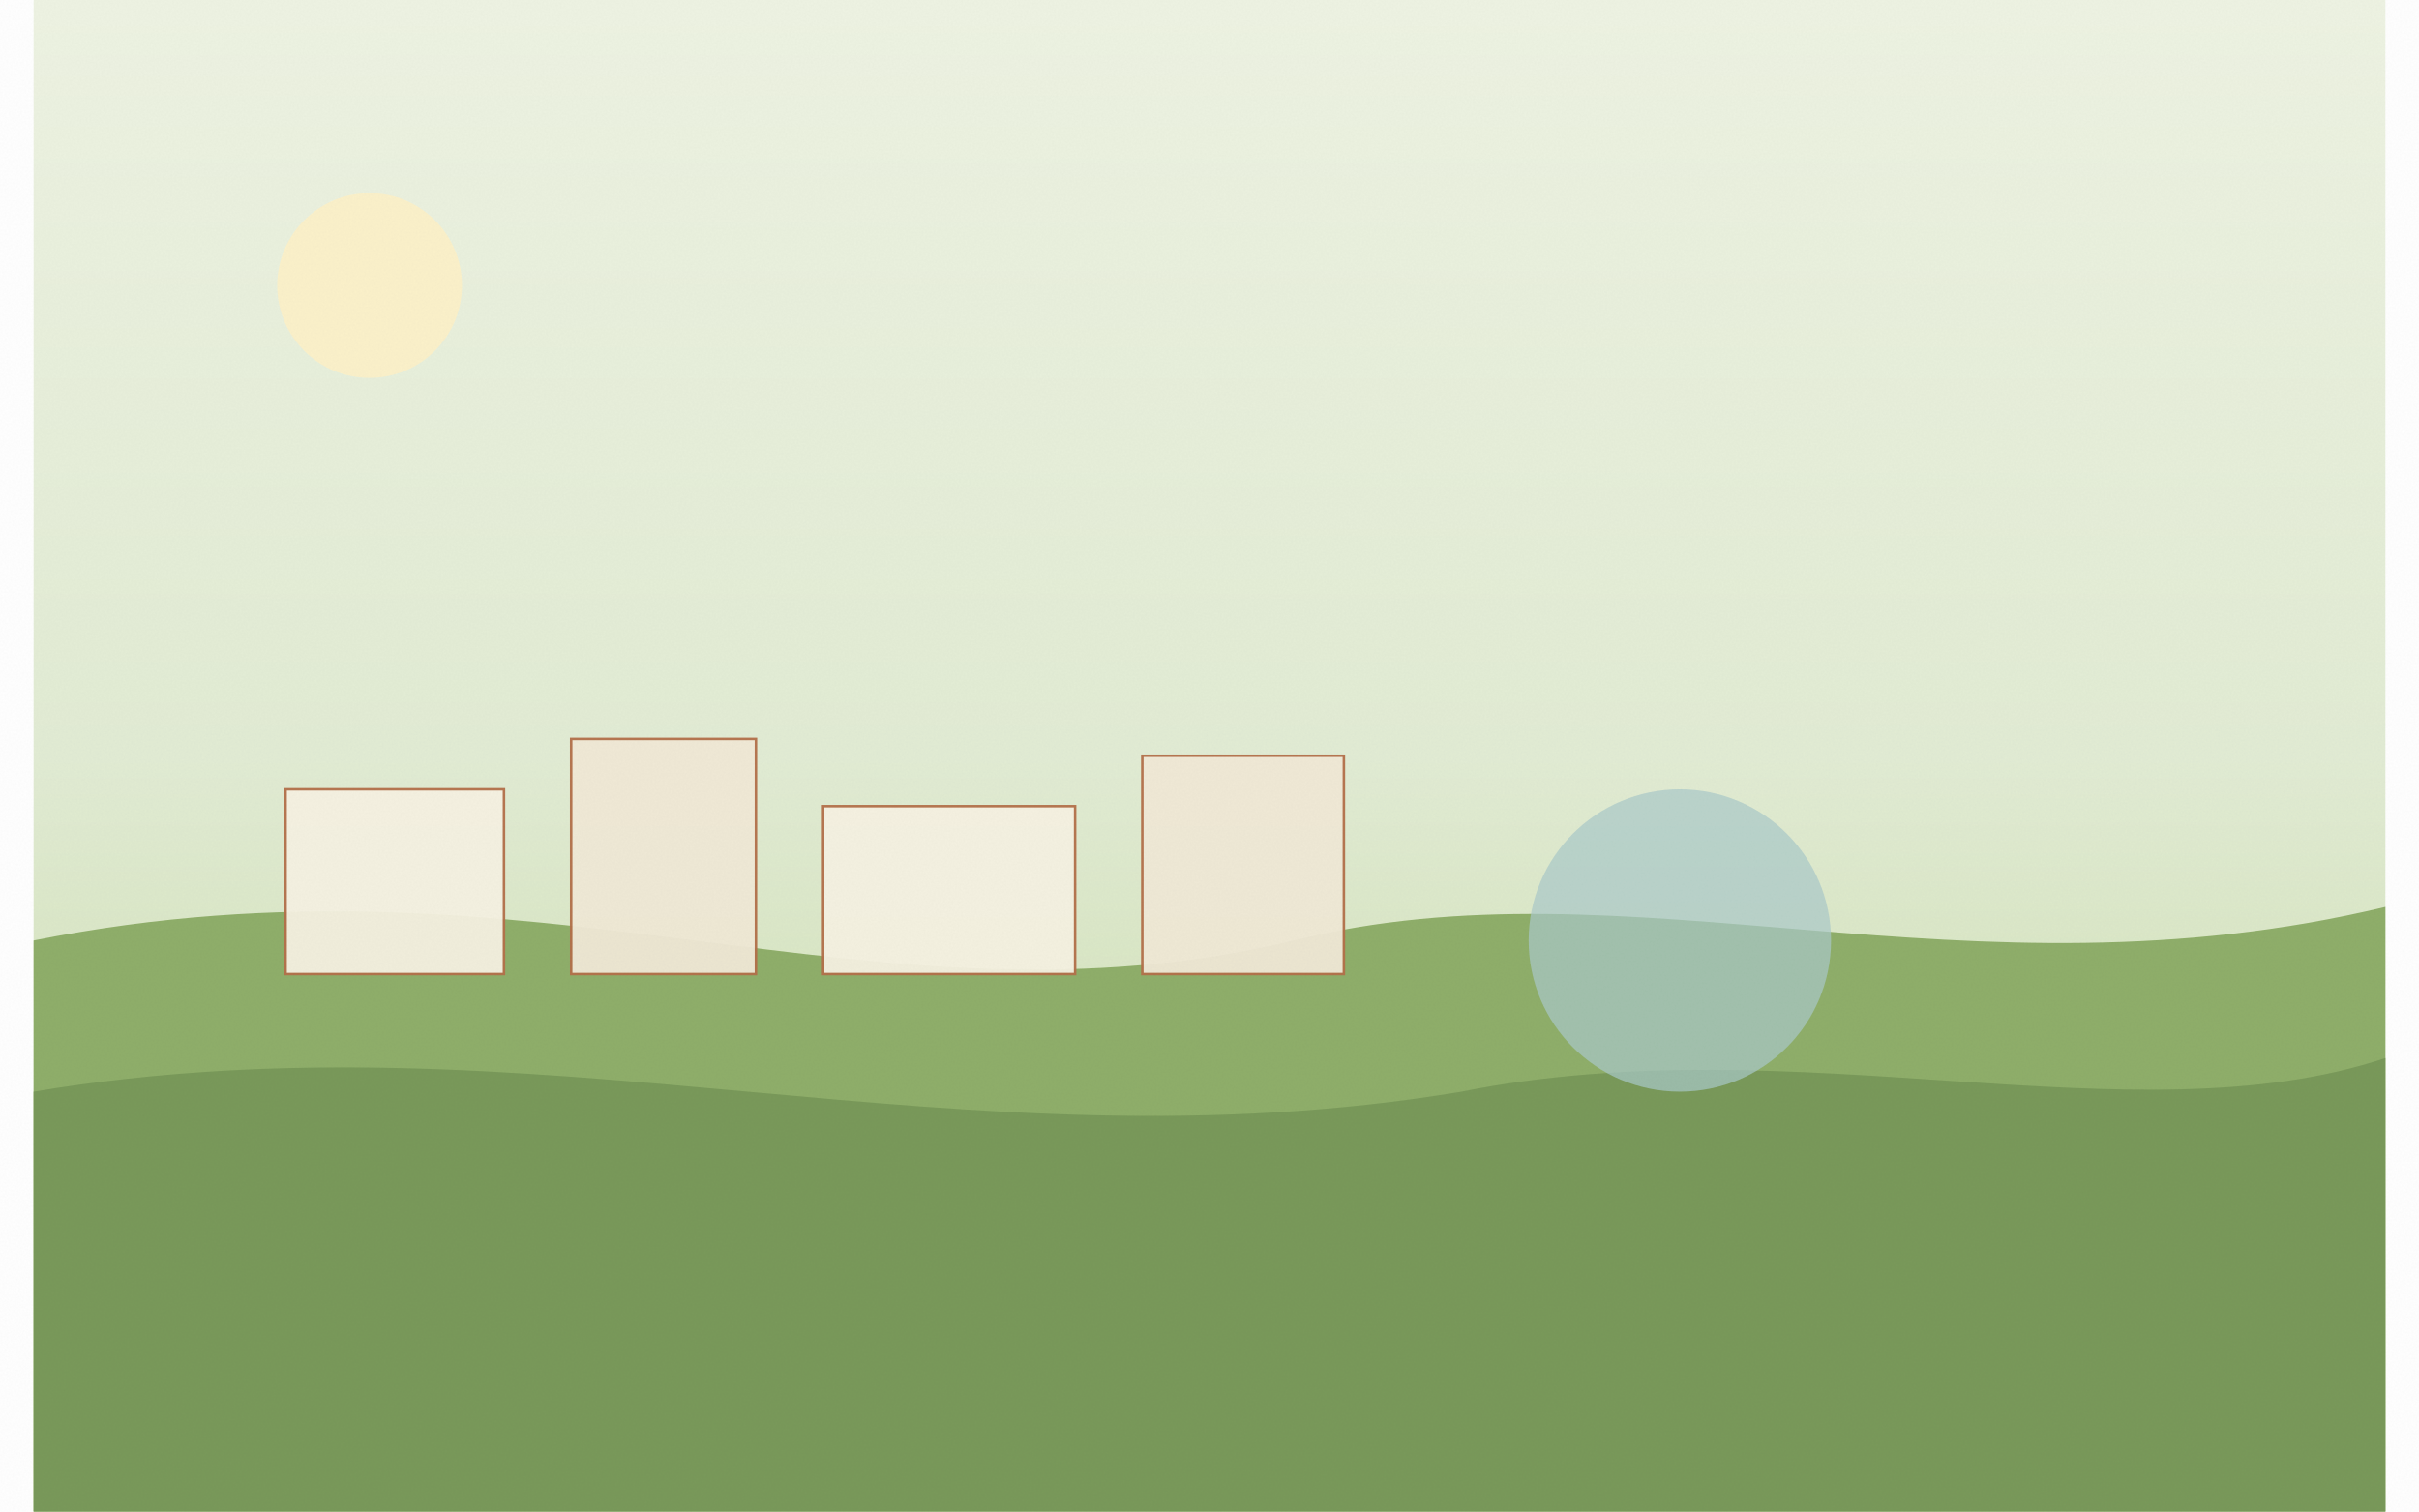
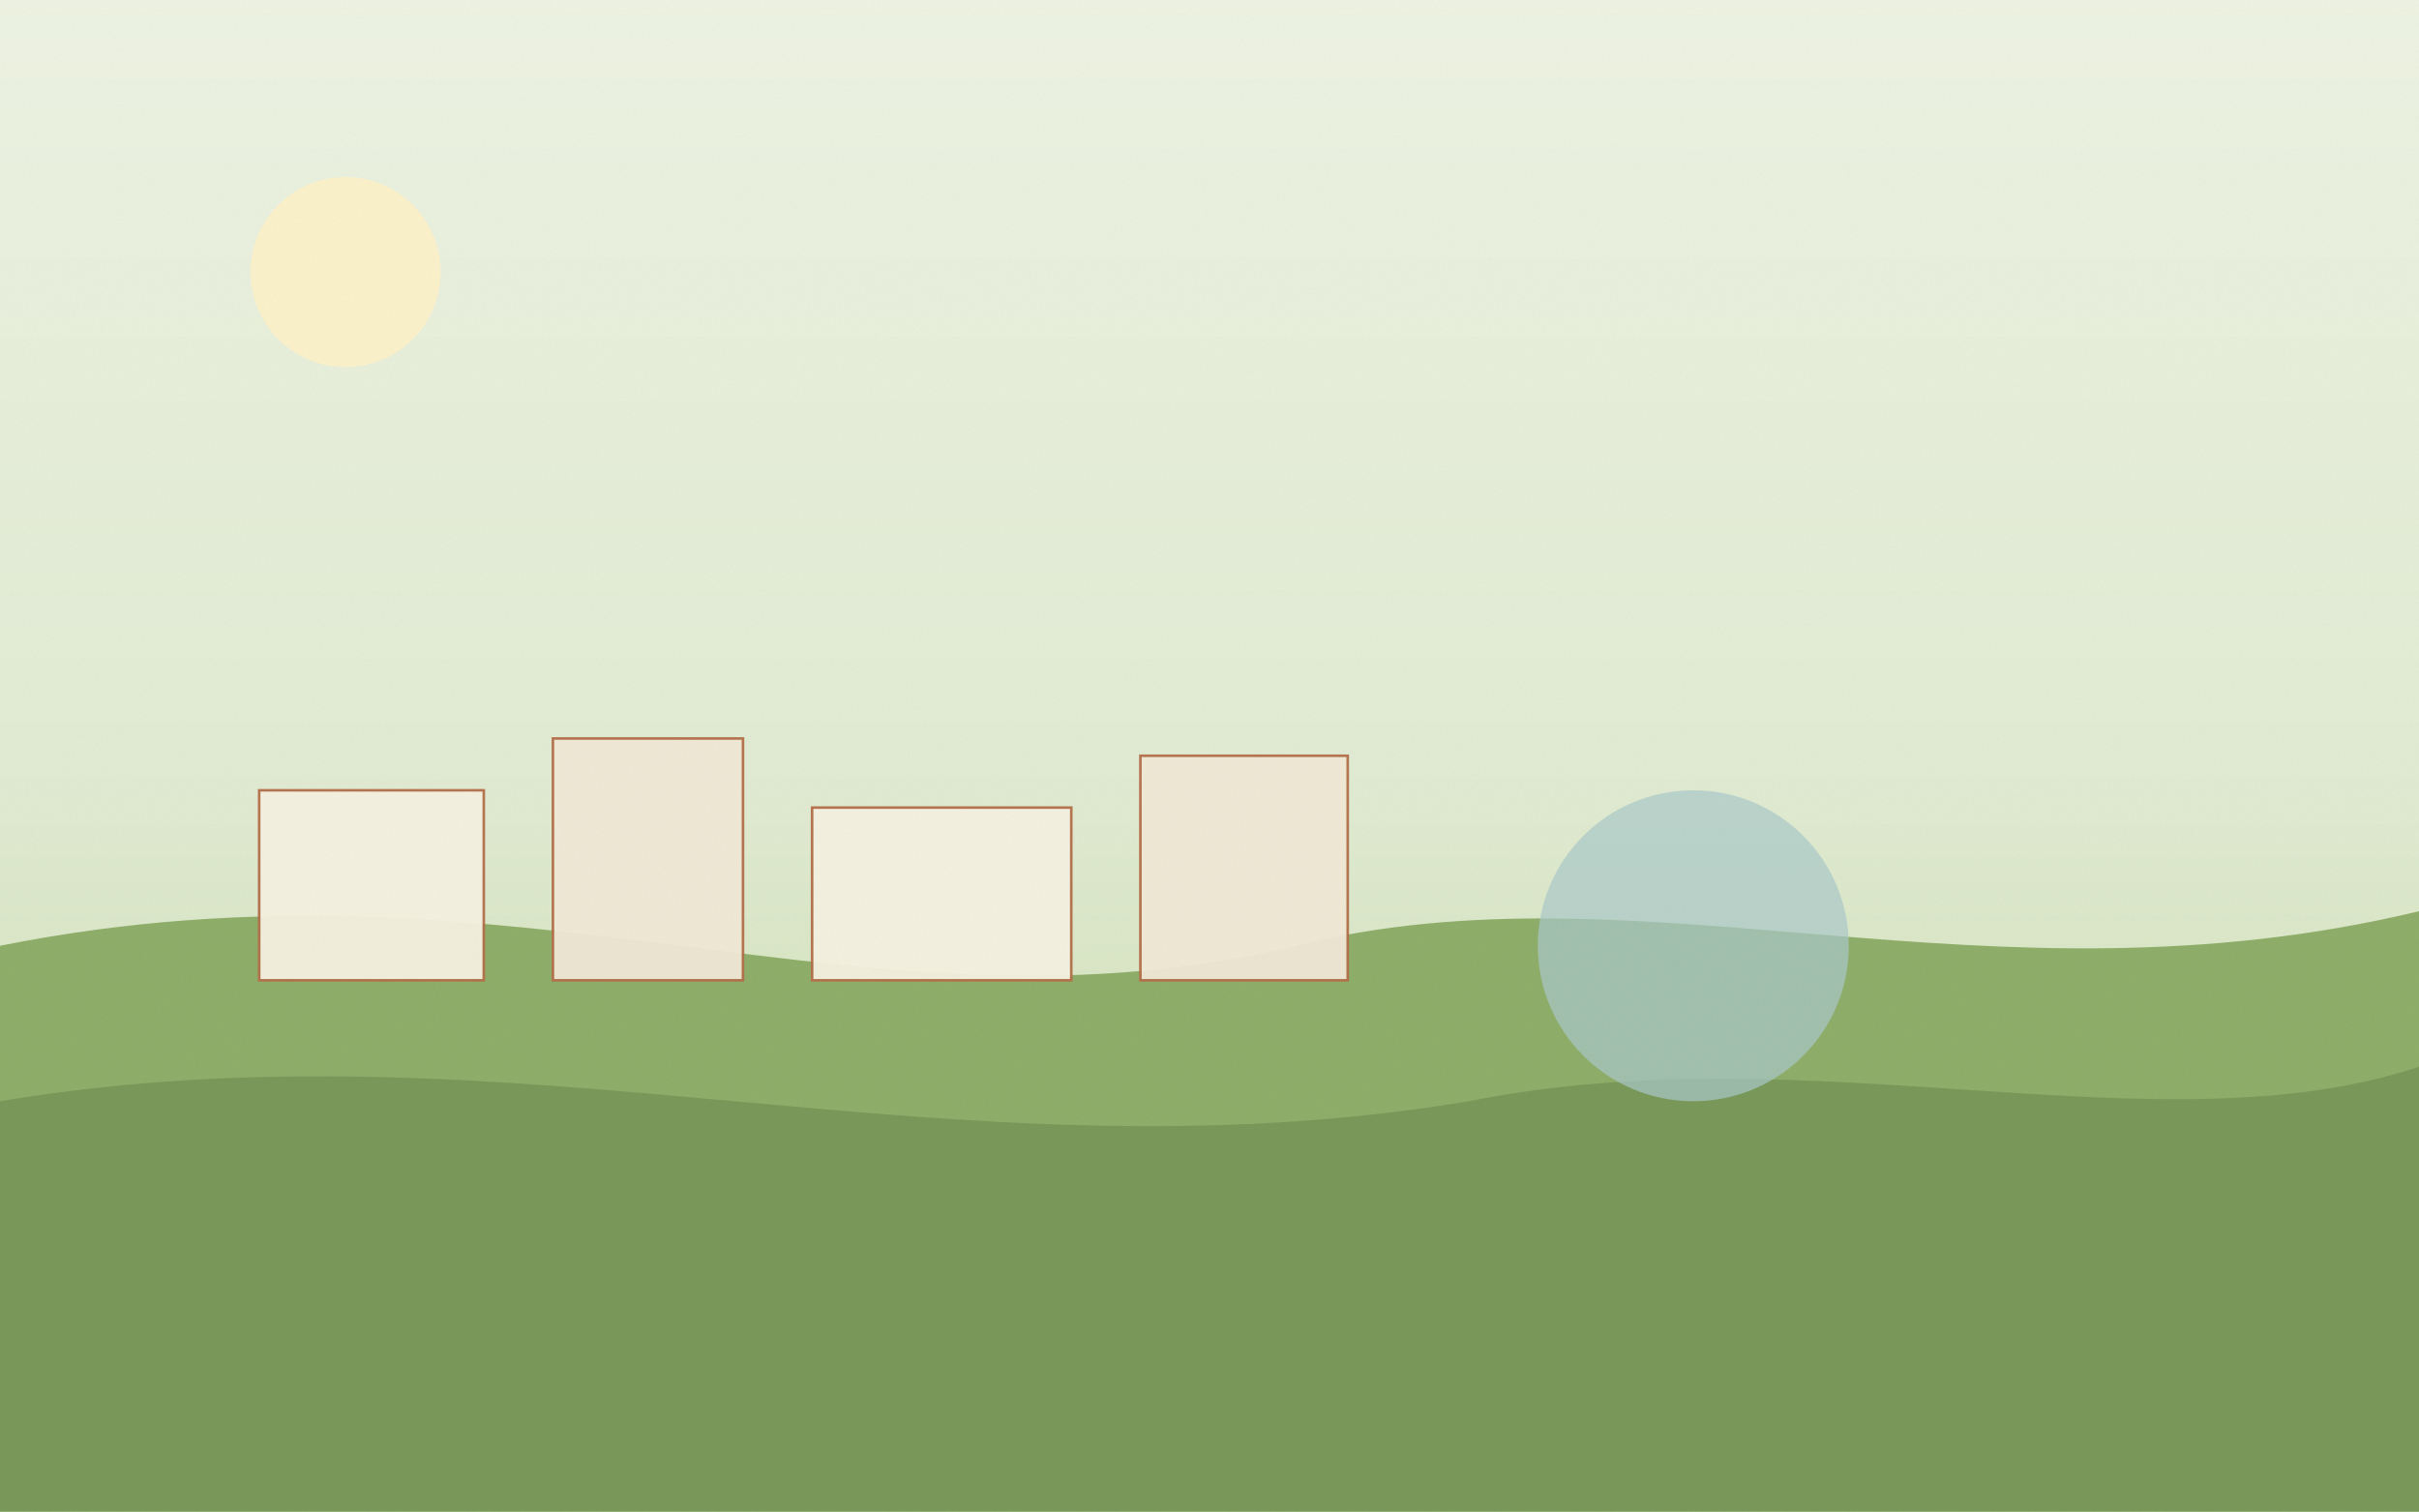
- <svg xmlns="http://www.w3.org/2000/svg" width="2000" height="1250" viewBox="0 0 1400 900">
+ <svg xmlns="http://www.w3.org/2000/svg" width="2000" height="1250" viewBox="0 0 1400 900" preserveAspectRatio="xMidYMid slice">
  <defs>
    <linearGradient id="skyg" x1="0" y1="0" x2="0" y2="1">
      <stop offset="0%" stop-color="#eef3e3" />
      <stop offset="50%" stop-color="#e2ecd4" />
      <stop offset="100%" stop-color="#c7dba3" />
    </linearGradient>
    <filter id="gg">
      <feTurbulence type="fractalNoise" baseFrequency="0.85" numOctaves="2" stitchTiles="stitch" result="noise" />
      <feColorMatrix in="noise" type="matrix" values="0 0 0 0 0  0 0 0 0 0  0 0 0 0 0  0 0 0 0.02 0" />
    </filter>
  </defs>
  <rect width="1400" height="900" fill="url(#skyg)" />
  <circle cx="200" cy="170" r="55" fill="#fdf1c8" opacity="0.9" />
  <path d="M0,560 C300,500 500,620 750,560 C950,510 1150,600 1400,540 L1400,900 L0,900 Z" fill="#8fae6a" />
  <path d="M0,650 C300,600 550,700 850,650 C1050,610 1250,680 1400,630 L1400,900 L0,900 Z" fill="#79995a" />
  <circle cx="980" cy="560" r="90" fill="#a9c9c9" opacity="0.7" />
  <g opacity="0.95">
    <rect x="150" y="470" width="130" height="110" fill="#f6f1e2" stroke="#b3704a" stroke-width="1.5" />
    <rect x="320" y="440" width="110" height="140" fill="#f0e9d6" stroke="#b3704a" stroke-width="1.5" />
    <rect x="470" y="480" width="150" height="100" fill="#f6f1e2" stroke="#b3704a" stroke-width="1.5" />
    <rect x="660" y="450" width="120" height="130" fill="#f0e9d6" stroke="#b3704a" stroke-width="1.5" />
  </g>
  <rect width="1400" height="900" filter="url(#gg)" />
</svg>
